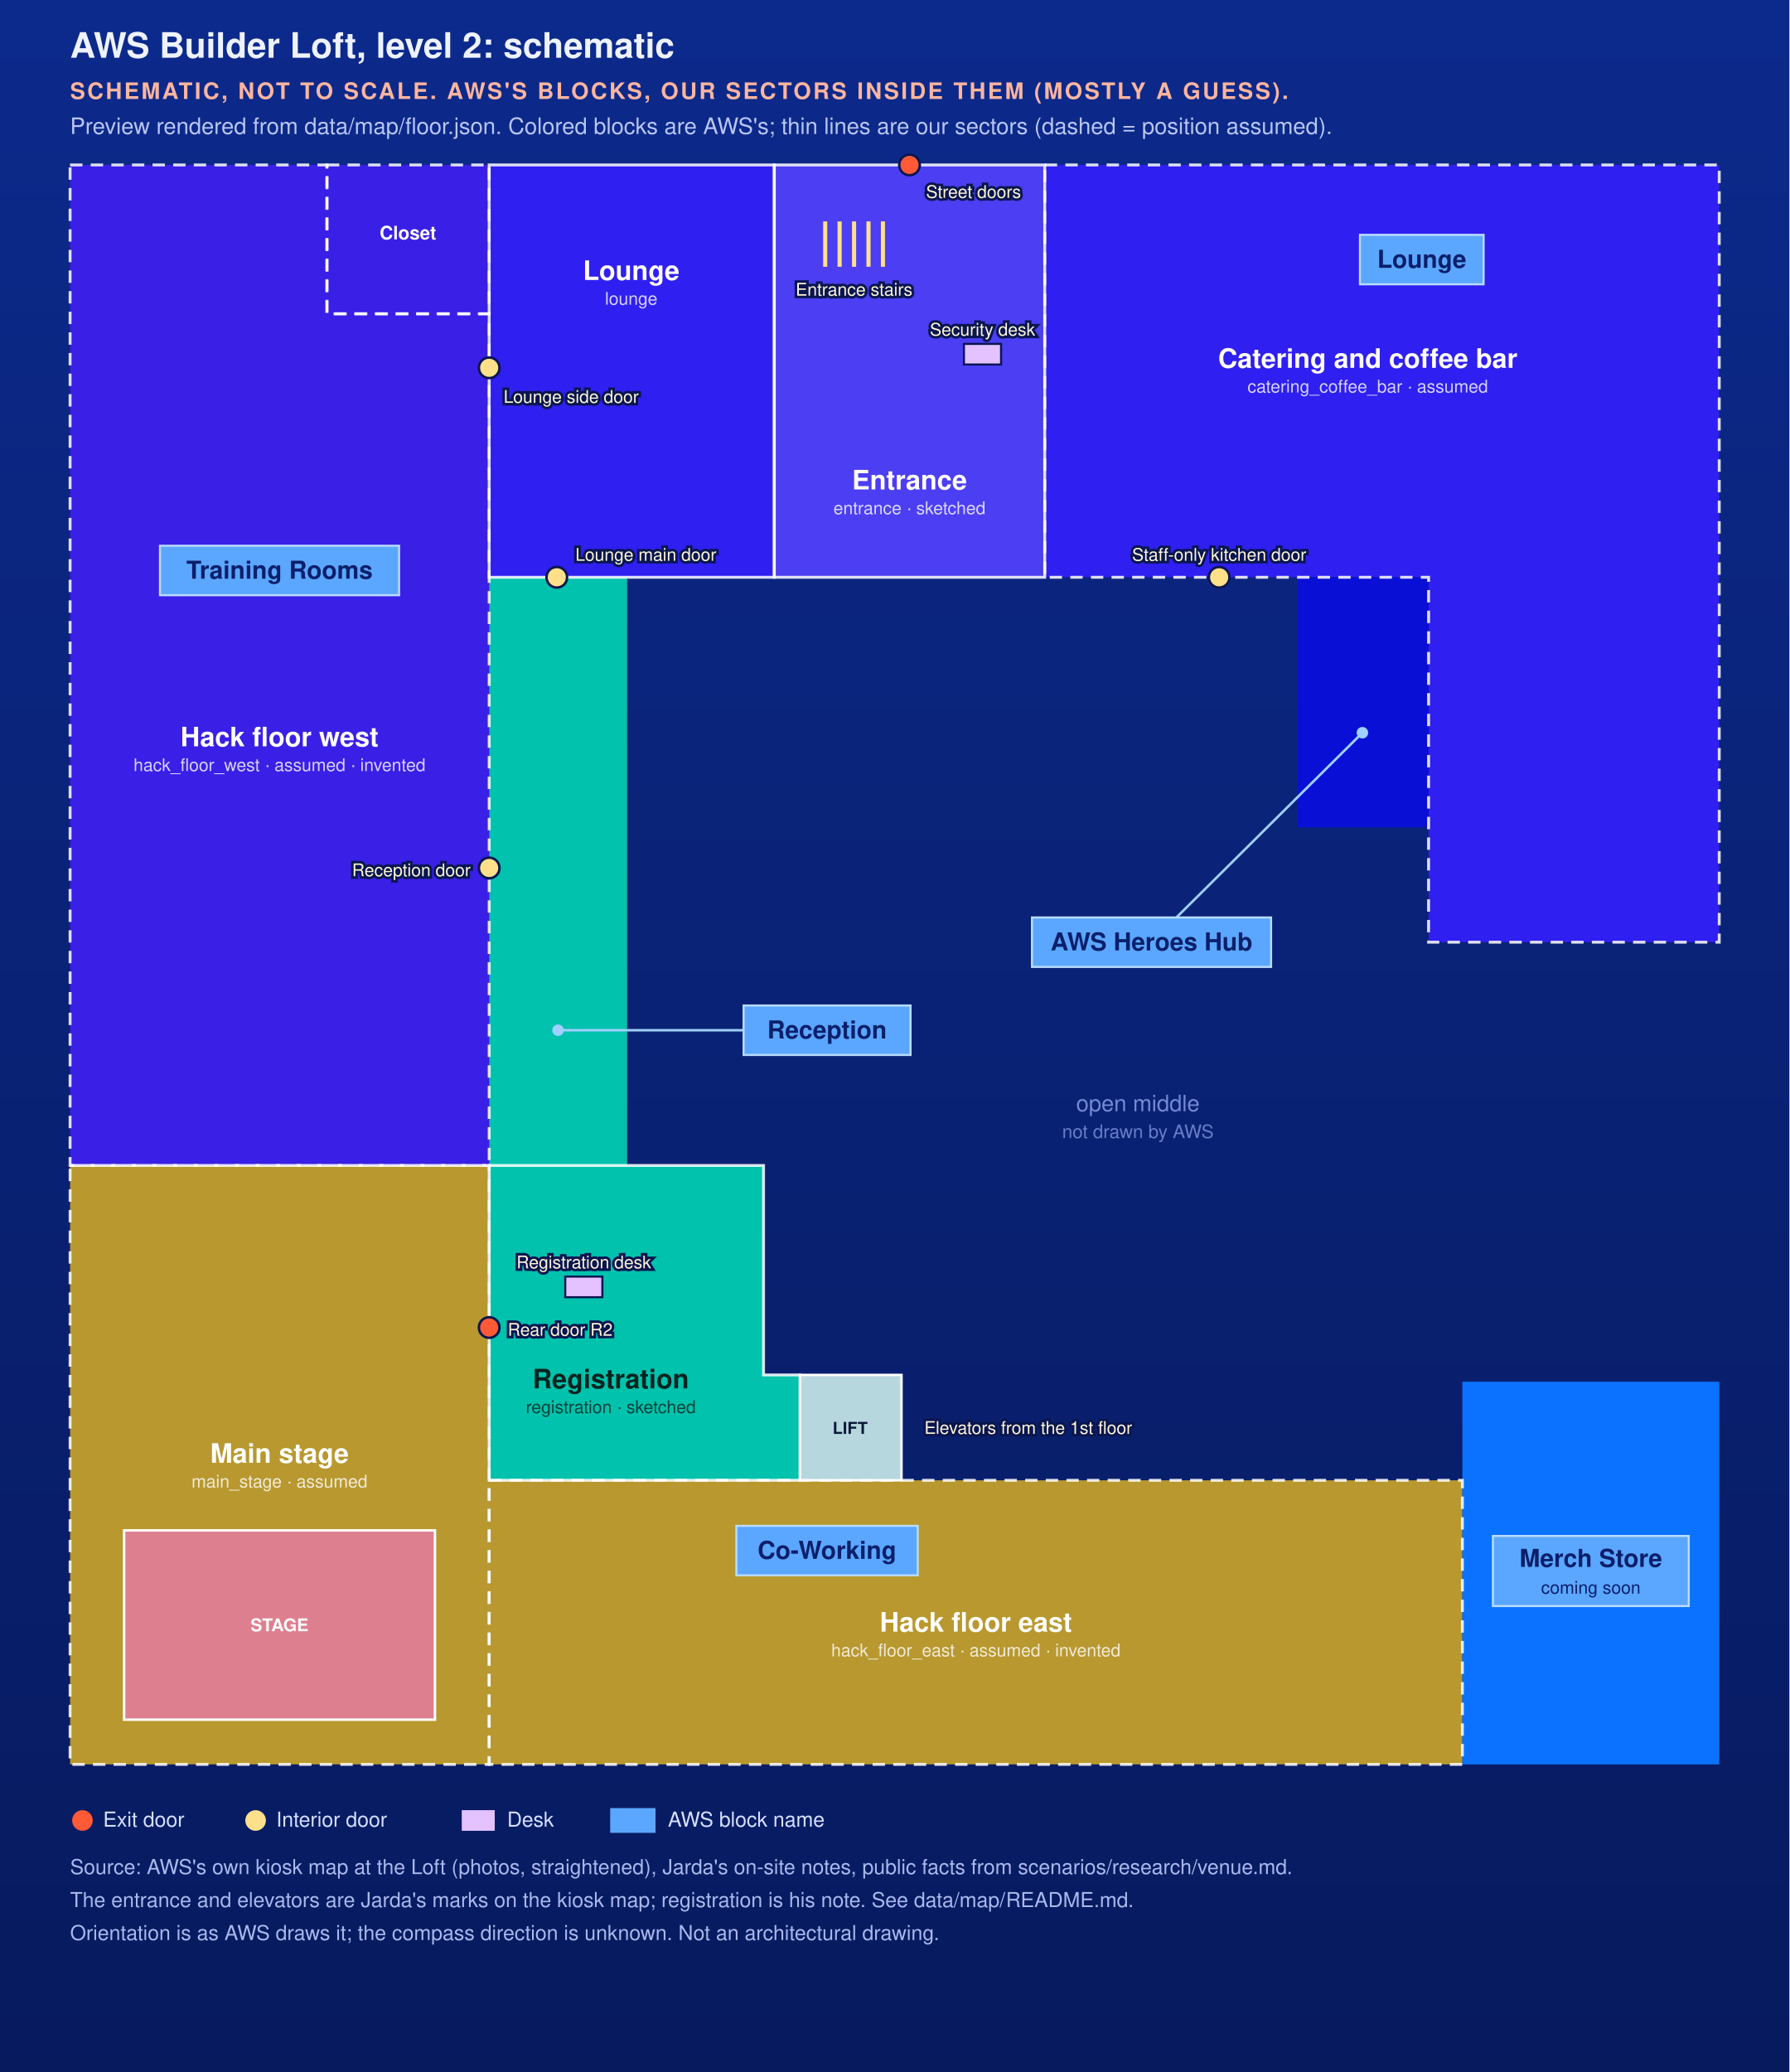
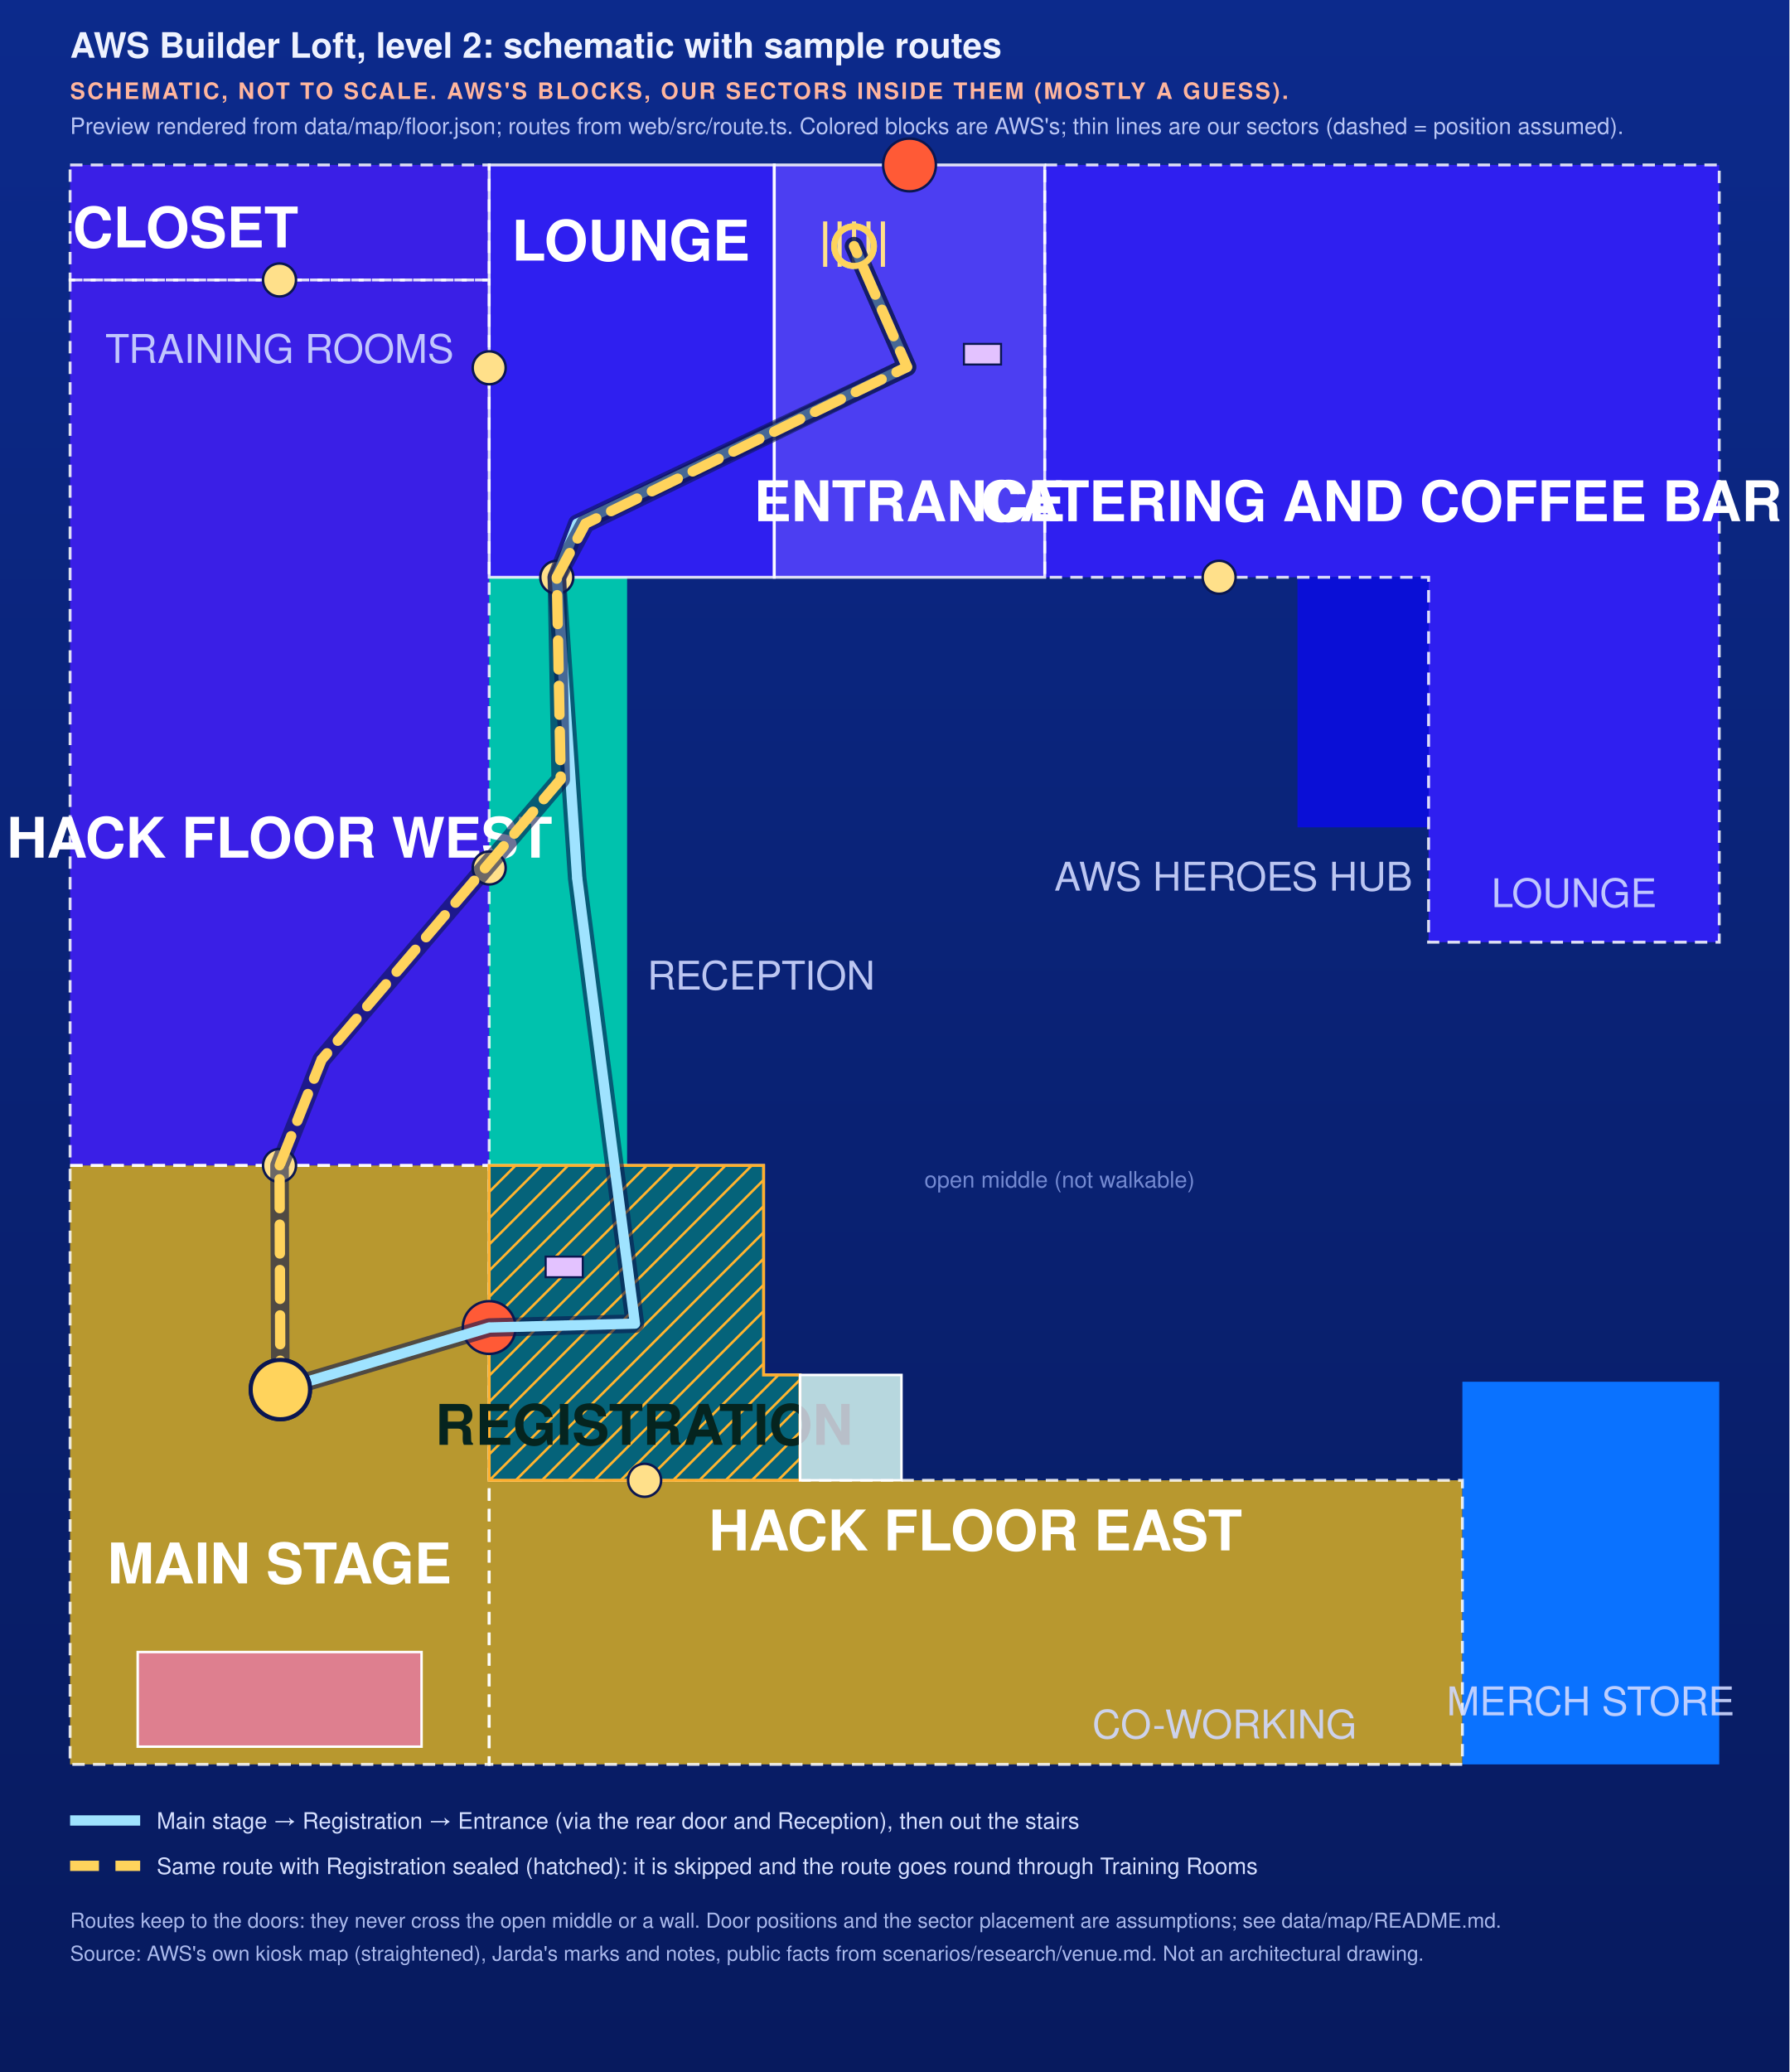
<svg xmlns="http://www.w3.org/2000/svg" viewBox="0 0 868 1005" width="868" height="1005" font-family="Helvetica, Arial, sans-serif">
  <defs>
    <linearGradient id="bg" x1="0" y1="0" x2="0" y2="1">
      <stop offset="0" stop-color="#0c2a8c" />
      <stop offset="1" stop-color="#071a5e" />
    </linearGradient>
+     <pattern id="hatch" width="9" height="9" patternUnits="userSpaceOnUse" patternTransform="rotate(45)">
+       <rect width="9" height="9" fill="#0a1650" fill-opacity="0.55" />
+       <line x1="0" y1="0" x2="0" y2="9" stroke="#ffb02e" stroke-width="2.4" />
+     </pattern>
  </defs>
  <rect width="868" height="1005" fill="url(#bg)" />
-   <text x="34" y="28" fill="#eef2ff" font-size="17" font-weight="700">AWS Builder Loft, level 2: schematic</text>
+   <text x="34" y="28" fill="#eef2ff" font-size="17" font-weight="700">AWS Builder Loft, level 2: schematic with sample routes</text>
  <text x="34" y="48" fill="#ffb59e" font-size="11" font-weight="700" letter-spacing="1">SCHEMATIC, NOT TO SCALE. AWS'S BLOCKS, OUR SECTORS INSIDE THEM (MOSTLY A GUESS).</text>
-   <text x="34" y="65" fill="#b9c6f5" font-size="11">Preview rendered from data/map/floor.json. Colored blocks are AWS's; thin lines are our sectors (dashed = position assumed).</text>
+   <text x="34" y="65" fill="#b9c6f5" font-size="11">Preview rendered from data/map/floor.json; routes from web/src/route.ts. Colored blocks are AWS's; thin lines are our sectors (dashed = position assumed).</text>
  <polygon points="34.0,80.0 237.3,80.0 237.3,565.3 34.0,565.3" fill="#3a1fe6" />
  <polygon points="237.3,80.0 834.0,80.0 834.0,457.0 693.0,457.0 693.0,280.0 237.3,280.0" fill="#2f1ff0" />
  <polygon points="629.4,280.0 693.0,280.0 693.0,401.3 629.4,401.3" fill="#0a0fd6" />
  <polygon points="237.3,280.0 304.2,280.0 304.2,565.3 370.4,565.3 370.4,666.9 437.3,666.9 437.3,718.0 237.3,718.0" fill="#00c2ad" />
  <polygon points="34.0,565.3 237.3,565.3 237.3,718.0 709.4,718.0 709.4,855.8 34.0,855.8" fill="#b8982f" />
  <polygon points="709.4,670.2 834.0,670.2 834.0,855.8 709.4,855.8" fill="#0a72ff" />
  <polygon points="375.6,80.0 506.8,80.0 506.8,280.0 375.6,280.0" fill="#ffffff" fill-opacity="0.14" stroke="#ffffff" stroke-opacity="0.85" stroke-width="1.4" />
  <polygon points="237.3,565.3 370.4,565.3 370.4,666.9 388.1,666.9 388.1,718.0 237.3,718.0" fill="none" fill-opacity="0" stroke="#ffffff" stroke-opacity="0.85" stroke-width="1.4" />
  <polygon points="237.3,80.0 375.6,80.0 375.6,280.0 237.3,280.0" fill="none" fill-opacity="0" stroke="#ffffff" stroke-opacity="0.85" stroke-width="1.4" />
  <polygon points="506.8,80.0 834.0,80.0 834.0,457.0 693.0,457.0 693.0,280.0 506.8,280.0" fill="none" fill-opacity="0" stroke="#ffffff" stroke-opacity="0.85" stroke-width="1.4" stroke-dasharray="6 4" />
-   <polygon points="34.0,80.0 158.6,80.0 158.6,152.2 237.3,152.2 237.3,565.3 34.0,565.3" fill="none" fill-opacity="0" stroke="#ffffff" stroke-opacity="0.85" stroke-width="1.4" stroke-dasharray="6 4" />
+   <polygon points="34.0,135.8 237.3,135.8 237.3,565.3 34.0,565.3" fill="none" fill-opacity="0" stroke="#ffffff" stroke-opacity="0.85" stroke-width="1.4" stroke-dasharray="6 4" />
  <polygon points="34.0,565.3 237.3,565.3 237.3,855.8 34.0,855.8" fill="none" fill-opacity="0" stroke="#ffffff" stroke-opacity="0.85" stroke-width="1.4" stroke-dasharray="6 4" />
  <polygon points="237.3,718.0 709.4,718.0 709.4,855.8 237.3,855.8" fill="none" fill-opacity="0" stroke="#ffffff" stroke-opacity="0.85" stroke-width="1.4" stroke-dasharray="6 4" />
-   <polygon points="158.6,80.0 237.3,80.0 237.3,152.2 158.6,152.2" fill="none" fill-opacity="0" stroke="#ffffff" stroke-opacity="0.85" stroke-width="1.4" stroke-dasharray="6 4" />
-   <text x="552.0" y="539.0" text-anchor="middle" fill="#8fa4ea" font-size="11" fill-opacity="0.8">open middle</text>
-   <text x="552.0" y="552.0" text-anchor="middle" fill="#8fa4ea" font-size="9" fill-opacity="0.7">not drawn by AWS</text>
-   <text x="441.2" y="237.4" text-anchor="middle" fill="#fff" font-size="13" font-weight="700">Entrance</text>
-   <text x="441.2" y="249.4" text-anchor="middle" fill="#fff" fill-opacity="0.8" font-size="8.5">entrance · sketched</text>
-   <text x="296.3" y="673.4" text-anchor="middle" fill="#05241f" font-size="13" font-weight="700">Registration</text>
-   <text x="296.3" y="685.4" text-anchor="middle" fill="#05241f" fill-opacity="0.8" font-size="8.5">registration · sketched</text>
-   <text x="306.2" y="135.8" text-anchor="middle" fill="#fff" font-size="13" font-weight="700">Lounge</text>
-   <text x="306.2" y="147.8" text-anchor="middle" fill="#fff" fill-opacity="0.8" font-size="8.5">lounge</text>
-   <text x="663.5" y="178.4" text-anchor="middle" fill="#fff" font-size="13" font-weight="700">Catering and coffee bar</text>
-   <text x="663.5" y="190.4" text-anchor="middle" fill="#fff" fill-opacity="0.8" font-size="8.5">catering_coffee_bar · assumed</text>
-   <text x="135.6" y="362.0" text-anchor="middle" fill="#fff" font-size="13" font-weight="700">Hack floor west</text>
-   <text x="135.6" y="374.0" text-anchor="middle" fill="#fff" fill-opacity="0.8" font-size="8.5">hack_floor_west · assumed · invented</text>
-   <text x="135.6" y="709.5" text-anchor="middle" fill="#fff" font-size="13" font-weight="700">Main stage</text>
-   <text x="135.6" y="721.5" text-anchor="middle" fill="#fff" fill-opacity="0.8" font-size="8.5">main_stage · assumed</text>
-   <text x="473.4" y="791.4" text-anchor="middle" fill="#fff" font-size="13" font-weight="700">Hack floor east</text>
-   <text x="473.4" y="803.4" text-anchor="middle" fill="#fff" fill-opacity="0.8" font-size="8.5">hack_floor_east · assumed · invented</text>
-   <text x="197.9" y="116.1" text-anchor="middle" fill="#fff" font-size="9" font-weight="700">Closet</text>
+   <polygon points="34.0,80.0 237.3,80.0 237.3,135.8 34.0,135.8" fill="none" fill-opacity="0" stroke="#ffffff" stroke-opacity="0.85" stroke-width="1.4" stroke-dasharray="6 4" />
+   <polygon points="237.3,565.3 370.4,565.3 370.4,666.9 388.1,666.9 388.1,718.0 237.3,718.0" fill="url(#hatch)" stroke="#ffb02e" stroke-width="1.4" />
+   <text x="514.0" y="576.0" text-anchor="middle" fill="#8fa4ea" font-size="11" fill-opacity="0.8">open middle (not walkable)</text>
+   <text x="135.6" y="176.0" text-anchor="middle" fill="#cfd8ff" font-size="19.2" textLength="112.9" lengthAdjust="spacingAndGlyphs" fill-opacity="0.9">TRAINING ROOMS</text>
+   <text x="763.6" y="440.0" text-anchor="middle" fill="#cfd8ff" font-size="19.2" textLength="48.4" lengthAdjust="spacingAndGlyphs" fill-opacity="0.9">LOUNGE</text>
+   <text x="685.2" y="432.0" text-anchor="end" fill="#cfd8ff" font-size="19.2" textLength="112.9" lengthAdjust="spacingAndGlyphs" fill-opacity="0.9">AWS HEROES HUB</text>
+   <text x="314.0" y="480.0" text-anchor="start" fill="#cfd8ff" font-size="19.2" textLength="72.6" lengthAdjust="spacingAndGlyphs" fill-opacity="0.9">RECEPTION</text>
+   <text x="594.0" y="843.2" text-anchor="middle" fill="#cfd8ff" font-size="19.2" textLength="80.6" lengthAdjust="spacingAndGlyphs" fill-opacity="0.9">CO-WORKING</text>
+   <text x="771.6" y="832.0" text-anchor="middle" fill="#cfd8ff" font-size="19.2" textLength="88.7" lengthAdjust="spacingAndGlyphs" fill-opacity="0.9">MERCH STORE</text>
+   <text x="441.2" y="252.8" text-anchor="middle" fill="#ffffff" font-size="27.2" textLength="91.4" lengthAdjust="spacingAndGlyphs" font-weight="700">ENTRANCE</text>
+   <text x="312.4" y="700.8" text-anchor="middle" fill="#05241f" font-size="27.2" textLength="137.1" lengthAdjust="spacingAndGlyphs" font-weight="700">REGISTRATION</text>
+   <text x="306.0" y="126.4" text-anchor="middle" fill="#ffffff" font-size="27.2" textLength="68.5" lengthAdjust="spacingAndGlyphs" font-weight="700">LOUNGE</text>
+   <text x="670.0" y="252.8" text-anchor="middle" fill="#ffffff" font-size="27.2" textLength="262.8" lengthAdjust="spacingAndGlyphs" font-weight="700">CATERING AND COFFEE BAR</text>
+   <text x="135.6" y="416.0" text-anchor="middle" fill="#ffffff" font-size="27.2" textLength="171.4" lengthAdjust="spacingAndGlyphs" font-weight="700">HACK FLOOR WEST</text>
+   <text x="135.6" y="768.0" text-anchor="middle" fill="#ffffff" font-size="27.2" textLength="114.2" lengthAdjust="spacingAndGlyphs" font-weight="700">MAIN STAGE</text>
+   <text x="473.2" y="752.0" text-anchor="middle" fill="#ffffff" font-size="27.2" textLength="171.4" lengthAdjust="spacingAndGlyphs" font-weight="700">HACK FLOOR EAST</text>
+   <text x="90.0" y="120.0" text-anchor="middle" fill="#ffffff" font-size="27.2" textLength="68.5" lengthAdjust="spacingAndGlyphs" font-weight="700">CLOSET</text>
  <line x1="400.3" y1="107.4" x2="400.3" y2="129.4" stroke="#ffe08a" stroke-width="2" />
  <line x1="407.3" y1="107.4" x2="407.3" y2="129.4" stroke="#ffe08a" stroke-width="2" />
  <line x1="414.3" y1="107.4" x2="414.3" y2="129.4" stroke="#ffe08a" stroke-width="2" />
  <line x1="421.3" y1="107.4" x2="421.3" y2="129.4" stroke="#ffe08a" stroke-width="2" />
  <line x1="428.3" y1="107.4" x2="428.3" y2="129.4" stroke="#ffe08a" stroke-width="2" />
-   <circle cx="441.2" cy="80.0" r="5" fill="#ff5a36" stroke="#0a1650" stroke-width="1.2" />
+   <circle cx="441.2" cy="80.0" r="12.8" fill="#ff5a36" stroke="#0a1650" stroke-width="1.2" />
  <rect x="467.6" y="166.8" width="18" height="10" fill="#e3c2ff" stroke="#0a1650" />
  <polygon points="388.1,666.9 437.3,666.9 437.3,718.0 388.1,718.0" fill="#d7dbe6" fill-opacity="0.85" stroke="#fff" stroke-width="1.2" />
-   <text x="412.4" y="695.5" text-anchor="middle" fill="#0c1a3a" font-size="8" font-weight="700">LIFT</text>
-   <rect x="274.2" y="619.2" width="18" height="10" fill="#e3c2ff" stroke="#0a1650" />
-   <circle cx="237.3" cy="643.9" r="5" fill="#ff5a36" stroke="#0a1650" stroke-width="1.2" />
-   <circle cx="237.3" cy="421.0" r="5" fill="#ffe08a" stroke="#0a1650" stroke-width="1.2" />
-   <polygon points="60.2,742.3 211.0,742.3 211.0,834.1 60.2,834.1" fill="#e57aa0" fill-opacity="0.85" stroke="#fff" stroke-width="1.2" />
-   <text x="135.6" y="791.2" text-anchor="middle" fill="#fff" font-size="8.5" font-weight="700">STAGE</text>
-   <circle cx="237.3" cy="178.4" r="5" fill="#ffe08a" stroke="#0a1650" stroke-width="1.2" />
-   <circle cx="270.1" cy="280.0" r="5" fill="#ffe08a" stroke="#0a1650" stroke-width="1.2" />
-   <circle cx="591.4" cy="280.0" r="5" fill="#ffe08a" stroke="#0a1650" stroke-width="1.2" />
-   <text x="414.3" y="143.4" text-anchor="middle" fill="#fff6d8" font-size="8.5" paint-order="stroke" stroke="#0a1650" stroke-width="2.5">Entrance stairs</text>
-   <text x="449.2" y="96.0" text-anchor="start" fill="#fff6d8" font-size="8.5" paint-order="stroke" stroke="#0a1650" stroke-width="2.5">Street doors</text>
-   <text x="476.6" y="162.8" text-anchor="middle" fill="#fff6d8" font-size="8.5" paint-order="stroke" stroke="#0a1650" stroke-width="2.5">Security desk</text>
-   <text x="448.4" y="695.5" text-anchor="start" fill="#fff6d8" font-size="8.5" paint-order="stroke" stroke="#0a1650" stroke-width="2.5">Elevators from the 1st floor</text>
-   <text x="283.2" y="615.2" text-anchor="middle" fill="#fff6d8" font-size="8.5" paint-order="stroke" stroke="#0a1650" stroke-width="2.5">Registration desk</text>
-   <text x="246.3" y="647.9" text-anchor="start" fill="#fff6d8" font-size="8.5" paint-order="stroke" stroke="#0a1650" stroke-width="2.5">Rear door R2</text>
-   <text x="228.3" y="425.0" text-anchor="end" fill="#fff6d8" font-size="8.5" paint-order="stroke" stroke="#0a1650" stroke-width="2.5">Reception door</text>
-   <text x="244.3" y="195.4" text-anchor="start" fill="#fff6d8" font-size="8.5" paint-order="stroke" stroke="#0a1650" stroke-width="2.5">Lounge side door</text>
-   <text x="279.1" y="272.0" text-anchor="start" fill="#fff6d8" font-size="8.5" paint-order="stroke" stroke="#0a1650" stroke-width="2.5">Lounge main door</text>
-   <text x="591.4" y="272.0" text-anchor="middle" fill="#fff6d8" font-size="8.5" paint-order="stroke" stroke="#0a1650" stroke-width="2.5">Staff-only kitchen door</text>
-   <rect x="77.6" y="264.7" width="116.0" height="24" fill="#5ba7ff" stroke="#b9dcff" stroke-width="1" />
-   <text x="135.6" y="280.7" text-anchor="middle" fill="#0b1f6b" font-size="12" font-weight="700">Training Rooms</text>
-   <rect x="659.7" y="113.9" width="60.0" height="24" fill="#5ba7ff" stroke="#b9dcff" stroke-width="1" />
-   <text x="689.7" y="129.9" text-anchor="middle" fill="#0b1f6b" font-size="12" font-weight="700">Lounge</text>
-   <line x1="558.6" y1="457.0" x2="660.9" y2="355.4" stroke="#9fd0ff" stroke-width="1.2" />
-   <circle cx="660.9" cy="355.4" r="2.8" fill="#9fd0ff" />
-   <rect x="500.6" y="445.0" width="116.0" height="24" fill="#5ba7ff" stroke="#b9dcff" stroke-width="1" />
-   <text x="558.6" y="461.0" text-anchor="middle" fill="#0b1f6b" font-size="12" font-weight="700">AWS Heroes Hub</text>
-   <line x1="401.2" y1="499.7" x2="270.7" y2="499.7" stroke="#9fd0ff" stroke-width="1.2" />
-   <circle cx="270.7" cy="499.7" r="2.8" fill="#9fd0ff" />
-   <rect x="360.7" y="487.7" width="81.0" height="24" fill="#5ba7ff" stroke="#b9dcff" stroke-width="1" />
-   <text x="401.2" y="503.7" text-anchor="middle" fill="#0b1f6b" font-size="12" font-weight="700">Reception</text>
-   <rect x="357.2" y="740.1" width="88.0" height="24" fill="#5ba7ff" stroke="#b9dcff" stroke-width="1" />
-   <text x="401.2" y="756.1" text-anchor="middle" fill="#0b1f6b" font-size="12" font-weight="700">Co-Working</text>
-   <rect x="724.2" y="745.0" width="95.0" height="34" fill="#5ba7ff" stroke="#b9dcff" stroke-width="1" />
-   <text x="771.7" y="760.0" text-anchor="middle" fill="#0b1f6b" font-size="12" font-weight="700">Merch Store</text>
-   <text x="771.7" y="773.0" text-anchor="middle" fill="#0b1f6b" font-size="8.5">coming soon</text>
-   <circle cx="40" cy="883" r="5" fill="#ff5a36" />
-   <text x="50" y="886" fill="#d6e0ff" font-size="10">Exit door</text>
-   <circle cx="124" cy="883" r="5" fill="#ffe08a" />
-   <text x="134" y="886" fill="#d6e0ff" font-size="10">Interior door</text>
-   <rect x="224" y="878" width="16" height="10" fill="#e3c2ff" />
-   <text x="246" y="886" fill="#d6e0ff" font-size="10">Desk</text>
-   <rect x="296" y="877" width="22" height="12" fill="#5ba7ff" />
-   <text x="324" y="886" fill="#d6e0ff" font-size="10">AWS block name</text>
-   <text x="34" y="909" fill="#aab9ec" font-size="10">Source: AWS's own kiosk map at the Loft (photos, straightened), Jarda's on-site notes, public facts from scenarios/research/venue.md.</text>
-   <text x="34" y="925" fill="#aab9ec" font-size="10">The entrance and elevators are Jarda's marks on the kiosk map; registration is his note. See data/map/README.md.</text>
-   <text x="34" y="941" fill="#aab9ec" font-size="10">Orientation is as AWS draws it; the compass direction is unknown. Not an architectural drawing.</text>
+   <rect x="264.7" y="609.5" width="18" height="10" fill="#e3c2ff" stroke="#0a1650" />
+   <circle cx="237.3" cy="643.9" r="12.8" fill="#ff5a36" stroke="#0a1650" stroke-width="1.2" />
+   <circle cx="237.3" cy="421.0" r="8.0" fill="#ffe08a" stroke="#0a1650" stroke-width="1.2" />
+   <circle cx="135.6" cy="565.3" r="8.0" fill="#ffe08a" stroke="#0a1650" stroke-width="1.2" />
+   <circle cx="312.7" cy="718.0" r="8.0" fill="#ffe08a" stroke="#0a1650" stroke-width="1.2" />
+   <circle cx="135.6" cy="135.8" r="8.0" fill="#ffe08a" stroke="#0a1650" stroke-width="1.2" />
+   <polygon points="66.8,801.3 204.5,801.3 204.5,847.2 66.8,847.2" fill="#e57aa0" fill-opacity="0.85" stroke="#fff" stroke-width="1.2" />
+   <circle cx="237.3" cy="178.4" r="8.0" fill="#ffe08a" stroke="#0a1650" stroke-width="1.2" />
+   <circle cx="270.1" cy="280.0" r="8.0" fill="#ffe08a" stroke="#0a1650" stroke-width="1.2" />
+   <circle cx="591.4" cy="280.0" r="8.0" fill="#ffe08a" stroke="#0a1650" stroke-width="1.2" />
+   <polyline points="136.0,674.0 237.3,643.9 308.0,642.0 280.0,426.0 270.1,280.0 280.0,254.0 440.0,178.0 414.3,119.4" fill="none" stroke="#0a1650" stroke-width="9" stroke-linejoin="round" stroke-linecap="round" stroke-opacity="0.6" />
+   <polyline points="136.0,674.0 237.3,643.9 308.0,642.0 280.0,426.0 270.1,280.0 280.0,254.0 440.0,178.0 414.3,119.4" fill="none" stroke="#9fe3ff" stroke-width="5" stroke-linejoin="round" stroke-linecap="round" />
+   <circle cx="237.3" cy="643.9" r="2.4" fill="#9fe3ff" />
+   <circle cx="308.0" cy="642.0" r="2.4" fill="#9fe3ff" />
+   <circle cx="280.0" cy="426.0" r="2.4" fill="#9fe3ff" />
+   <circle cx="270.1" cy="280.0" r="2.4" fill="#9fe3ff" />
+   <circle cx="280.0" cy="254.0" r="2.4" fill="#9fe3ff" />
+   <circle cx="440.0" cy="178.0" r="2.4" fill="#9fe3ff" />
+   <circle cx="136.0" cy="674.0" r="14.4" fill="#9fe3ff" stroke="#0a1650" stroke-width="2" />
+   <circle cx="414.3" cy="119.4" r="9.6" fill="none" stroke="#9fe3ff" stroke-width="3" />
+   <polyline points="136.0,674.0 135.6,565.3 156.0,514.0 272.0,378.0 270.1,280.0 284.0,254.0 440.0,178.0 414.3,119.4" fill="none" stroke="#0a1650" stroke-width="9" stroke-linejoin="round" stroke-linecap="round" stroke-opacity="0.6" />
+   <polyline points="136.0,674.0 135.6,565.3 156.0,514.0 272.0,378.0 270.1,280.0 284.0,254.0 440.0,178.0 414.3,119.4" fill="none" stroke="#ffd35c" stroke-width="5" stroke-linejoin="round" stroke-linecap="round" stroke-dasharray="14 8" />
+   <circle cx="135.6" cy="565.3" r="2.4" fill="#ffd35c" />
+   <circle cx="156.0" cy="514.0" r="2.4" fill="#ffd35c" />
+   <circle cx="272.0" cy="378.0" r="2.4" fill="#ffd35c" />
+   <circle cx="270.1" cy="280.0" r="2.4" fill="#ffd35c" />
+   <circle cx="284.0" cy="254.0" r="2.4" fill="#ffd35c" />
+   <circle cx="440.0" cy="178.0" r="2.4" fill="#ffd35c" />
+   <circle cx="136.0" cy="674.0" r="14.4" fill="#ffd35c" stroke="#0a1650" stroke-width="2" />
+   <circle cx="414.3" cy="119.4" r="9.6" fill="none" stroke="#ffd35c" stroke-width="3" />
+   <line x1="34" y1="883" x2="68" y2="883" stroke="#9fe3ff" stroke-width="5" />
+   <text x="76" y="887" fill="#d6e0ff" font-size="11">Main stage → Registration → Entrance (via the rear door and Reception), then out the stairs</text>
+   <line x1="34" y1="905" x2="68" y2="905" stroke="#ffd35c" stroke-width="5" stroke-dasharray="14 8" />
+   <text x="76" y="909" fill="#d6e0ff" font-size="11">Same route with Registration sealed (hatched): it is skipped and the route goes round through Training Rooms</text>
+   <text x="34" y="935" fill="#aab9ec" font-size="10">Routes keep to the doors: they never cross the open middle or a wall. Door positions and the sector placement are assumptions; see data/map/README.md.</text>
+   <text x="34" y="951" fill="#aab9ec" font-size="10">Source: AWS's own kiosk map (straightened), Jarda's marks and notes, public facts from scenarios/research/venue.md. Not an architectural drawing.</text>
</svg>
